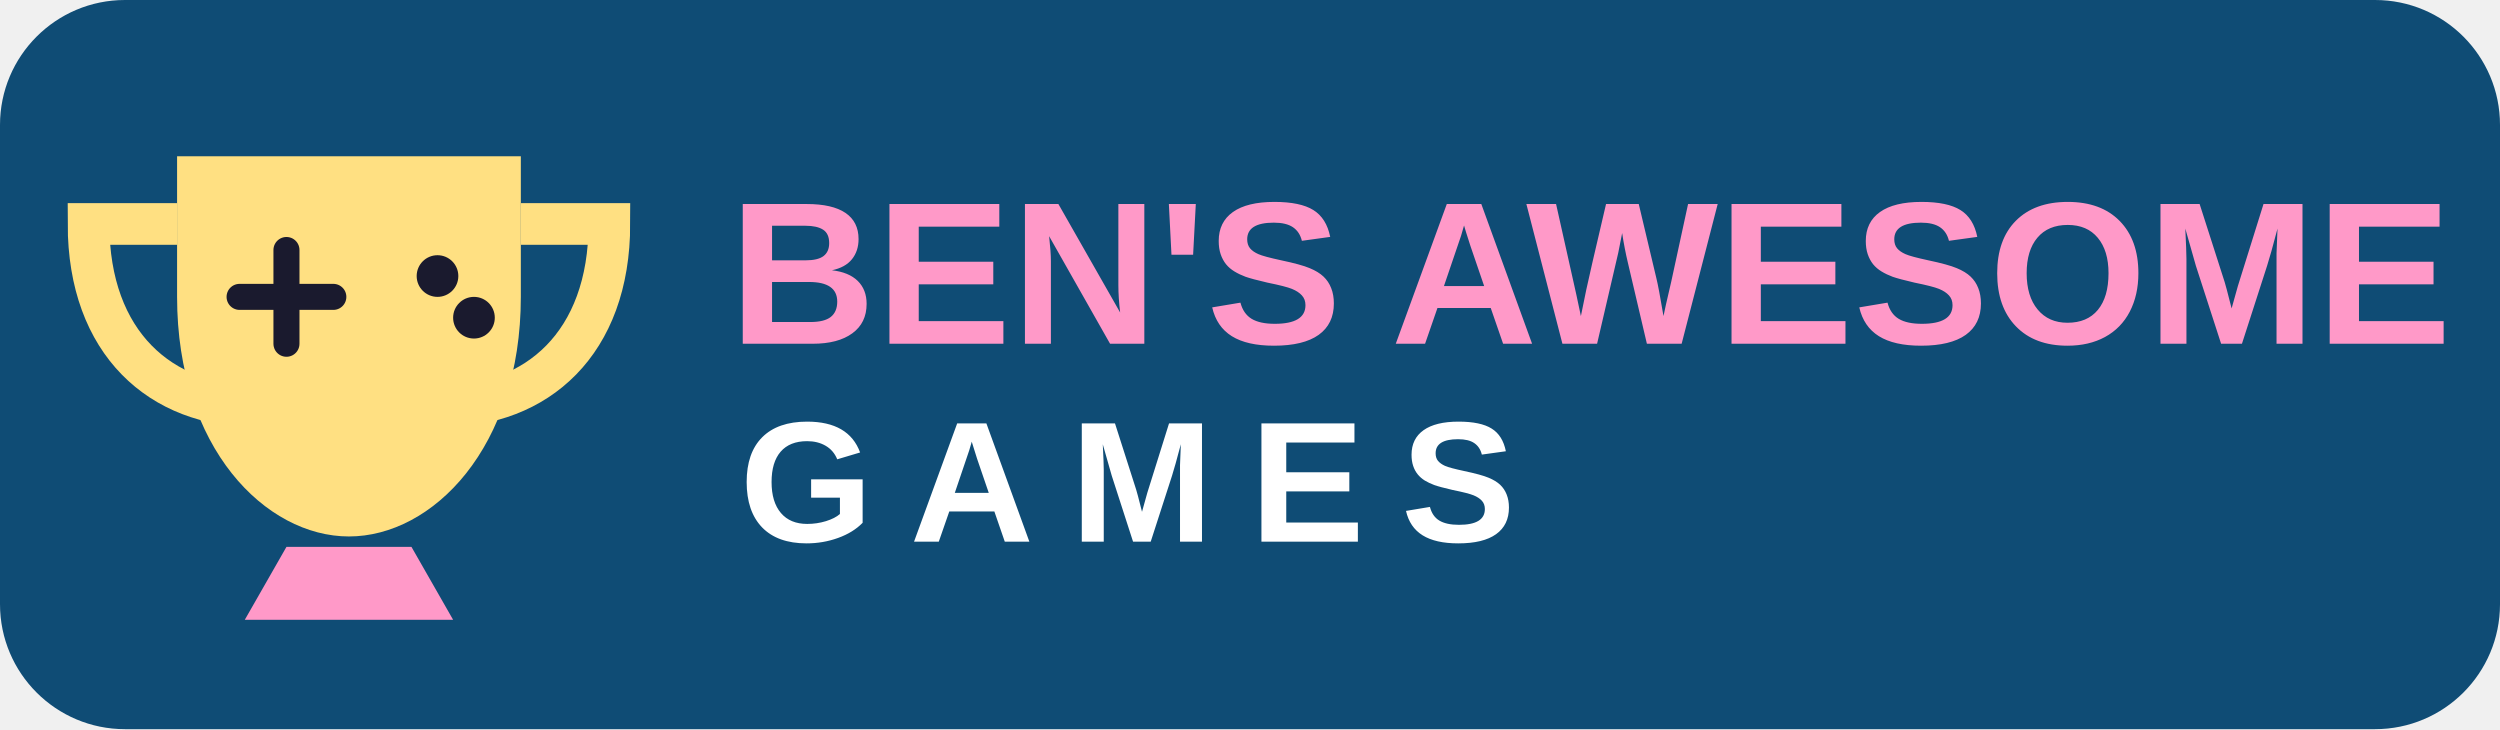
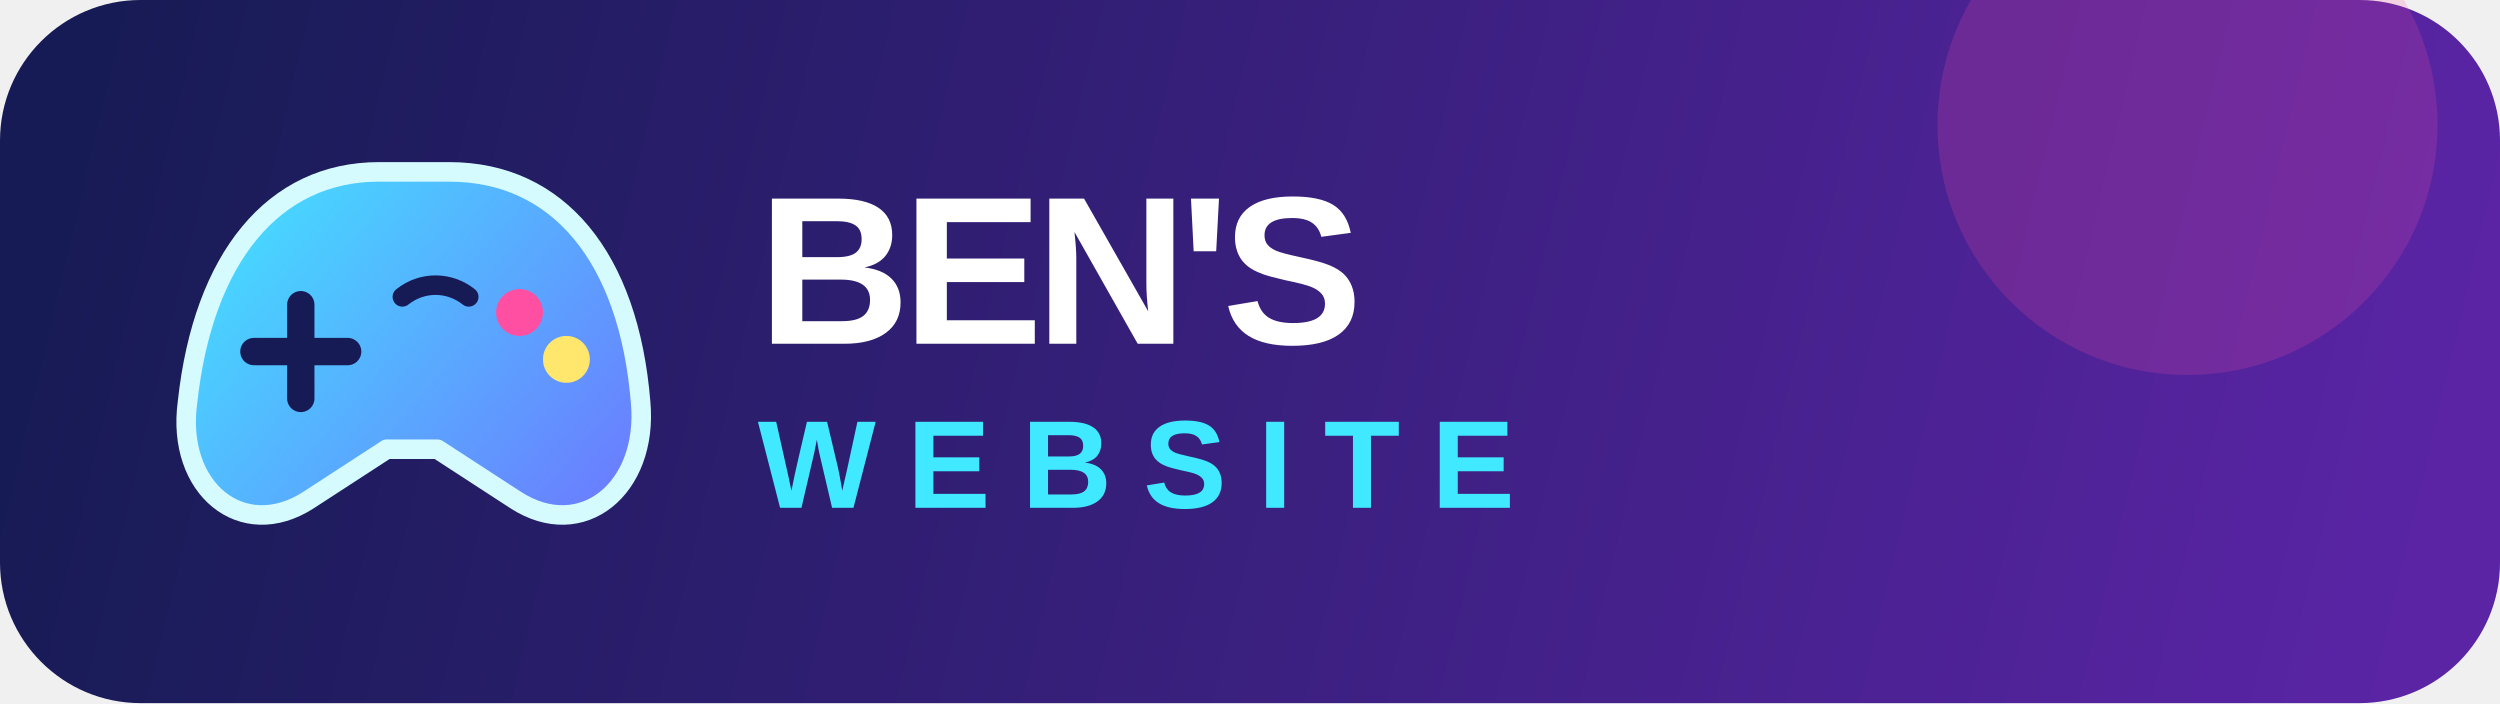
- <svg xmlns="http://www.w3.org/2000/svg" width="480" height="140" viewBox="0 0 480 140" role="img" aria-labelledby="title desc">
-   <rect width="480" height="140" rx="24" fill="#0f4c75" />
-   <path d="M34 30h66v27c0 29-17 46-33 46S34 86 34 57V30Z" fill="#ffe082" />
-   <path d="M34 43H17c0 23 14 35 32 35M100 43h17c0 23-14 35-32 35" fill="none" stroke="#ffe082" stroke-width="8" />
-   <path d="M55 105h24l8 14H47z" fill="#ff99c8" />
-   <path d="M55 48v18M46 57h18" stroke="#1a1a2e" stroke-width="5" stroke-linecap="round" />
-   <circle cx="84" cy="53" r="4" fill="#1a1a2e" />
-   <circle cx="91" cy="61" r="4" fill="#1a1a2e" />
-   <text x="140" y="66" fill="#ff99c8" font-family="Arial, sans-serif" font-size="39" font-weight="900">BEN'S AWESOME</text>
-   <text x="142" y="104" fill="#fff" font-family="Arial, sans-serif" font-size="33" font-weight="900" letter-spacing="7">GAMES</text>
+ <svg xmlns="http://www.w3.org/2000/svg" width="640" height="180" viewBox="0 0 640 180" fill="none" role="img" aria-labelledby="title desc">
+   <defs>
+     <linearGradient id="bg" x1="24" y1="20" x2="616" y2="160" gradientUnits="userSpaceOnUse">
+       <stop stop-color="#171B55" />
+       <stop offset="1" stop-color="#5A24A5" />
+     </linearGradient>
+     <linearGradient id="pad" x1="44" y1="44" x2="152" y2="136" gradientUnits="userSpaceOnUse">
+       <stop stop-color="#40E9FF" />
+       <stop offset="1" stop-color="#6B7CFF" />
+     </linearGradient>
+   </defs>
+   <rect width="640" height="180" rx="36" fill="url(#bg)" />
+   <circle cx="560" cy="32" r="64" fill="#FF4FA3" fill-opacity=".18" />
+   <path d="M48 103c4-37 22-59 49-59h18c28 0 46 22 49 59 2 22-15 36-32 25l-20-13H99l-20 13c-17 11-34-3-31-25Z" fill="url(#pad)" stroke="#D6FBFF" stroke-width="5" stroke-linejoin="round" />
+   <path d="M77 78v24M65 90h24" stroke="#171B55" stroke-width="7" stroke-linecap="round" />
+   <circle cx="133" cy="80" r="6" fill="#FF4FA3" />
+   <circle cx="145" cy="92" r="6" fill="#FFE66D" />
+   <path d="M103 76c5-4 12-4 17 0" stroke="#171B55" stroke-width="5" stroke-linecap="round" />
+   <text x="194" y="88" fill="white" font-family="Arial, Helvetica, sans-serif" font-size="54" font-weight="900" letter-spacing="-2">BEN'S</text>
+   <text x="194" y="130" fill="#40E9FF" font-family="Arial, Helvetica, sans-serif" font-size="32" font-weight="800" letter-spacing="8">WEBSITE</text>
</svg>
